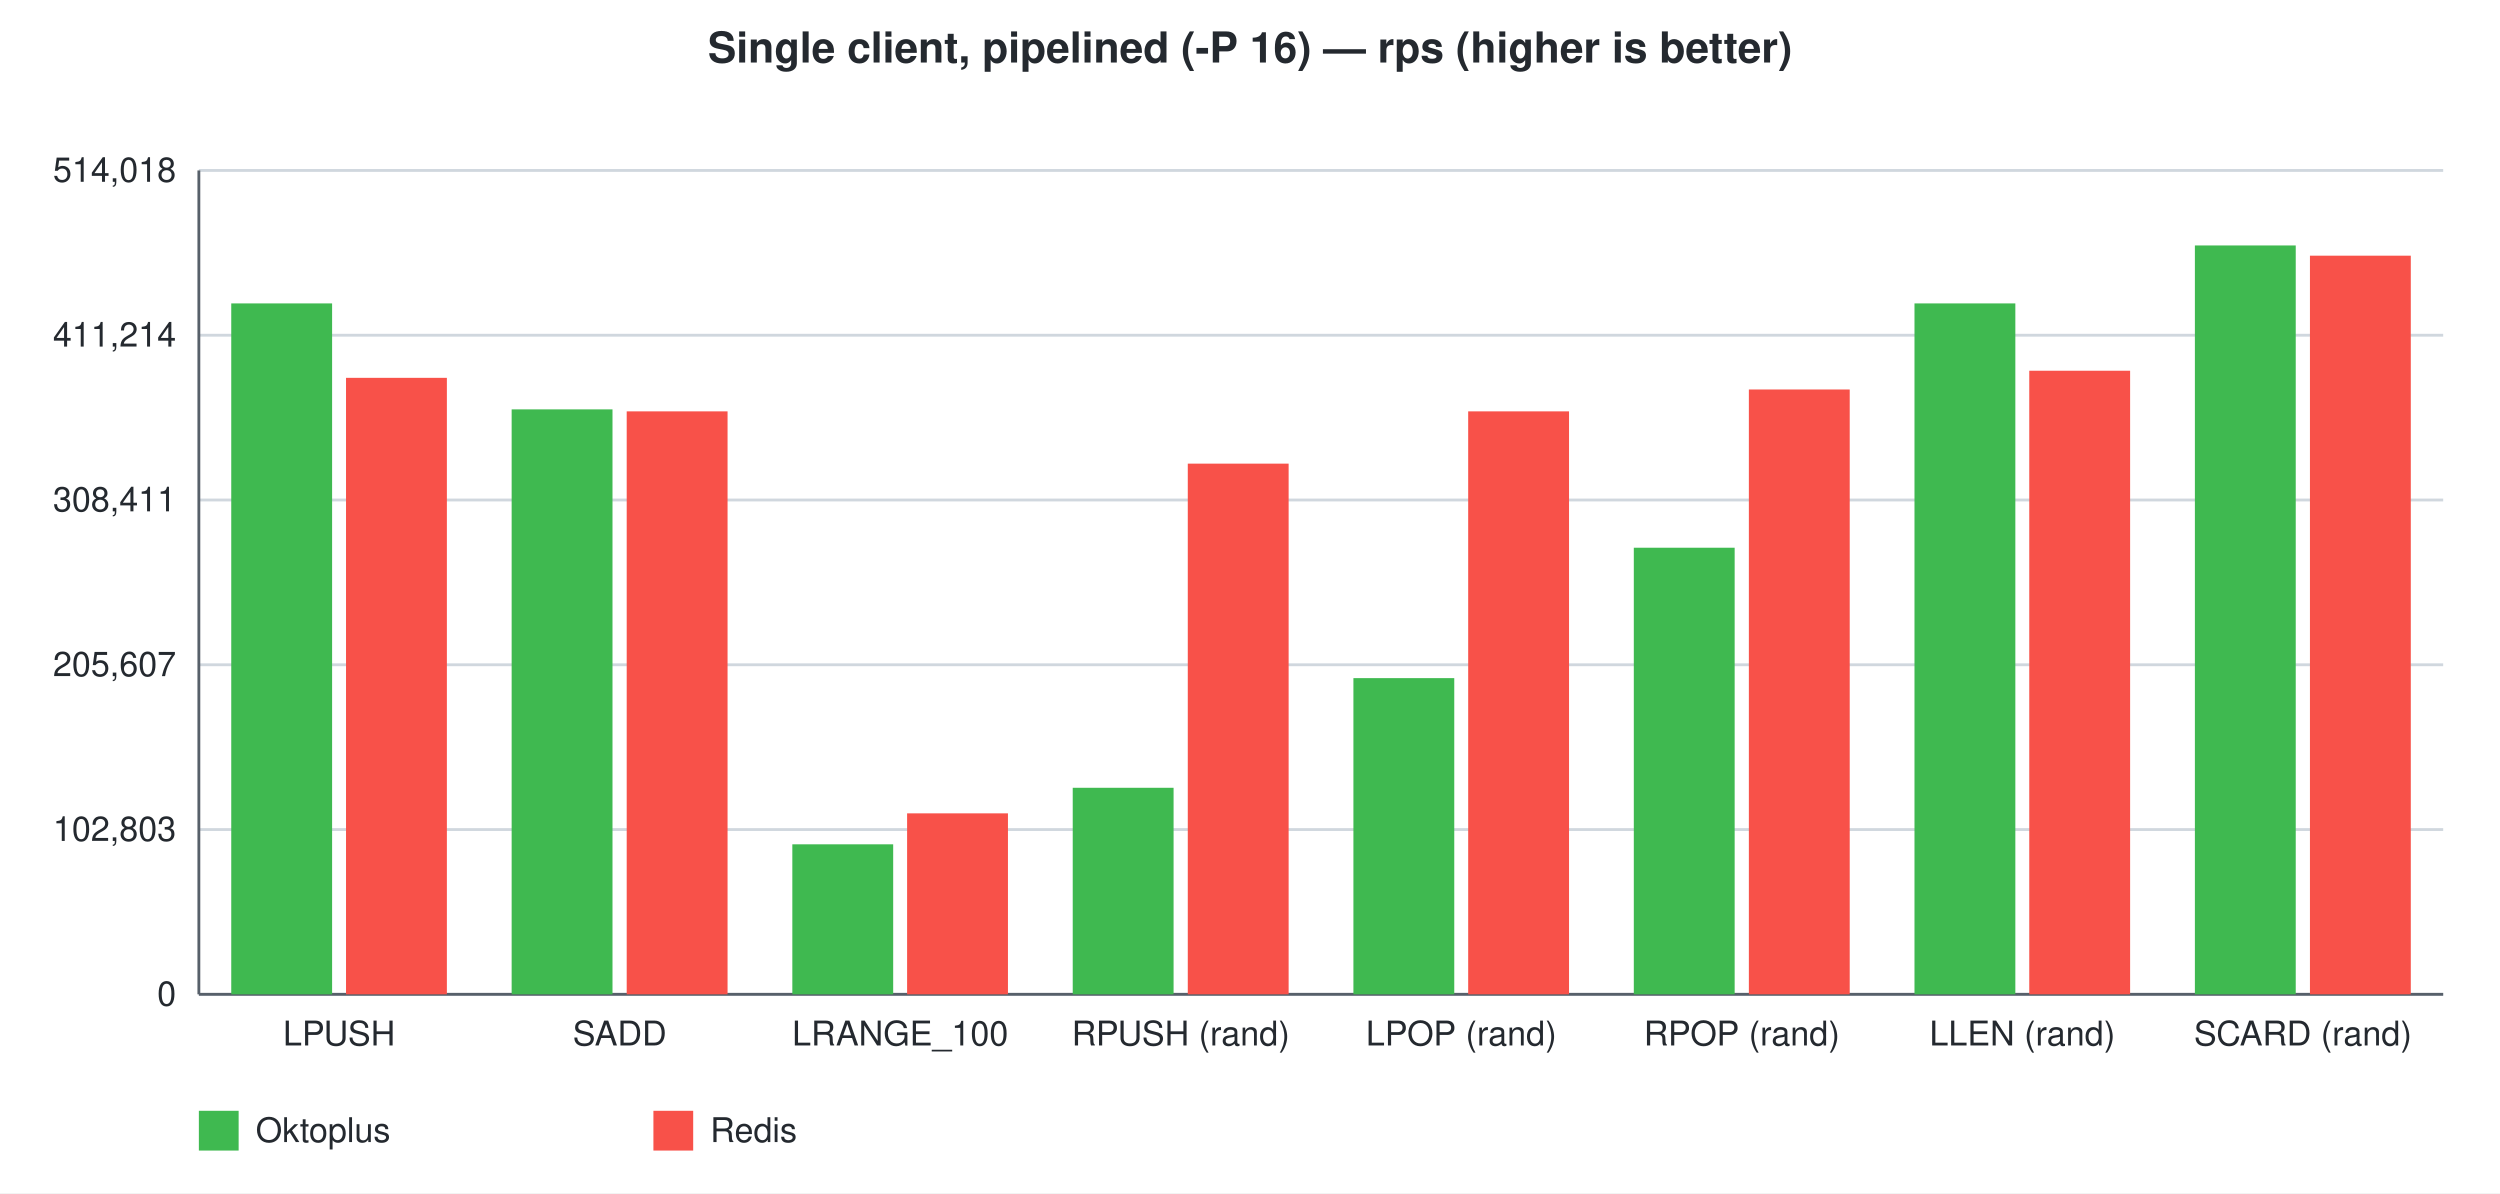
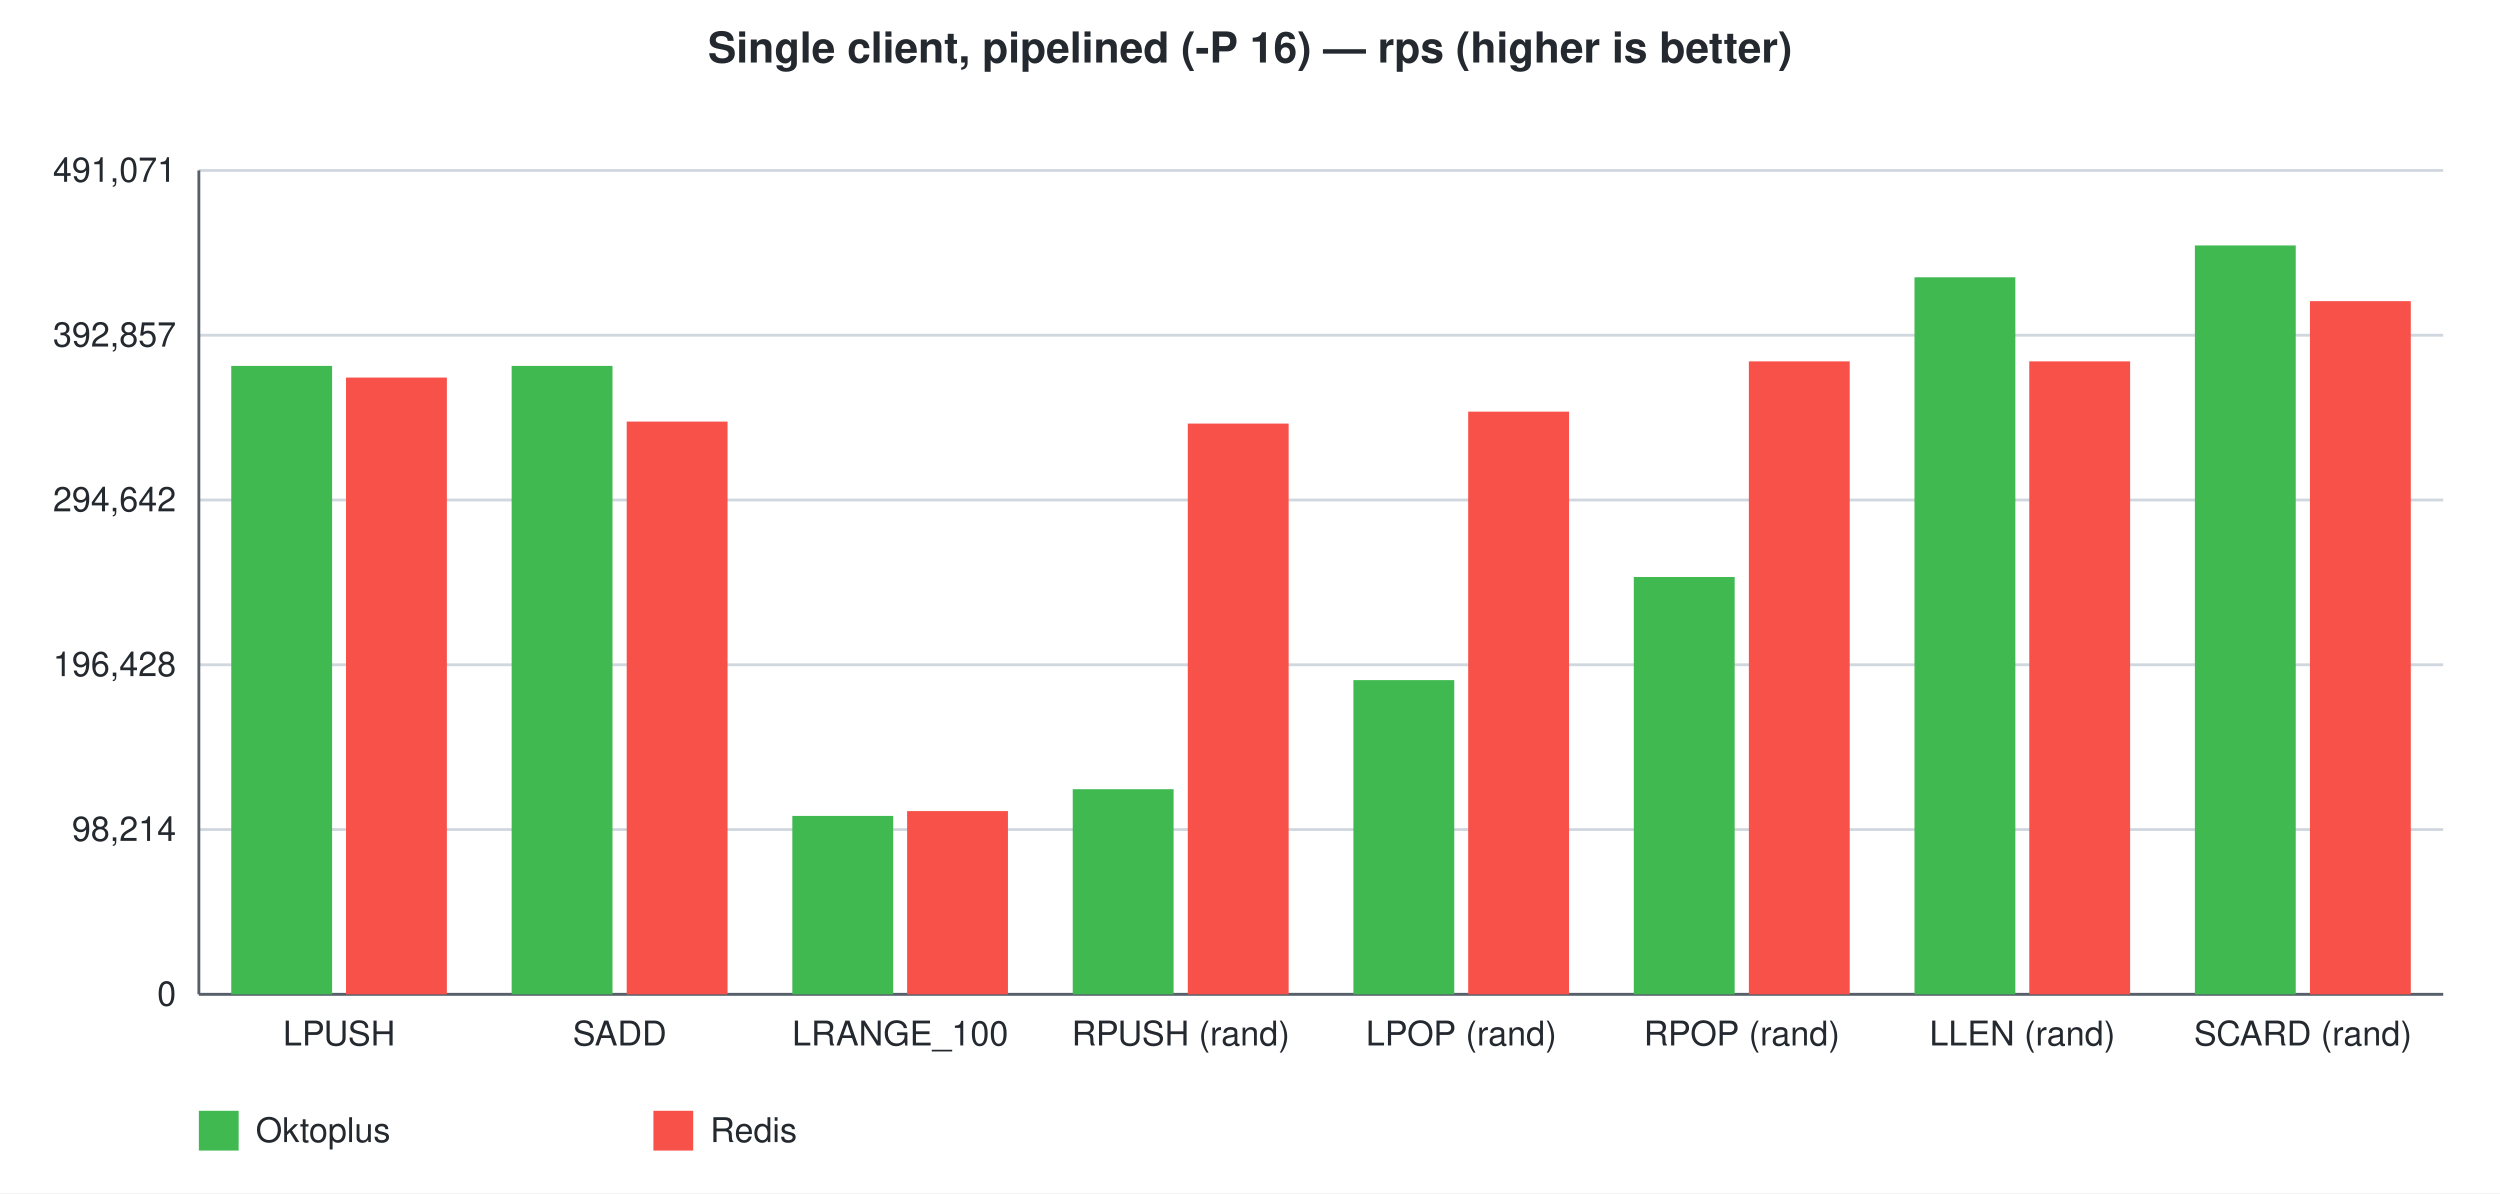
<svg xmlns="http://www.w3.org/2000/svg" width="880" height="420" viewBox="0 0 880 420" font-family="-apple-system, Segoe UI, Helvetica, Arial, sans-serif" font-size="12">
  <rect width="880" height="420" fill="#ffffff" />
  <text x="440.0" y="22" text-anchor="middle" fill="#24292f" font-size="15" font-weight="600">Single client, pipelined (-P 16) — rps (higher is better)</text>
  <line x1="70" y1="350.0" x2="860" y2="350.0" stroke="#d0d7de" stroke-width="1" />
  <text x="62" y="354.0" text-anchor="end" fill="#24292f">0</text>
  <line x1="70" y1="292.0" x2="860" y2="292.0" stroke="#d0d7de" stroke-width="1" />
-   <text x="62" y="296.0" text-anchor="end" fill="#24292f">102,803</text>
+   <text x="62" y="296.0" text-anchor="end" fill="#24292f">98,214</text>
  <line x1="70" y1="234.0" x2="860" y2="234.0" stroke="#d0d7de" stroke-width="1" />
-   <text x="62" y="238.0" text-anchor="end" fill="#24292f">205,607</text>
+   <text x="62" y="238.0" text-anchor="end" fill="#24292f">196,428</text>
  <line x1="70" y1="176.0" x2="860" y2="176.0" stroke="#d0d7de" stroke-width="1" />
-   <text x="62" y="180.0" text-anchor="end" fill="#24292f">308,411</text>
-   <line x1="70" y1="118" x2="860" y2="118" stroke="#d0d7de" stroke-width="1" />
-   <text x="62" y="122" text-anchor="end" fill="#24292f">411,214</text>
-   <line x1="70" y1="60" x2="860" y2="60" stroke="#d0d7de" stroke-width="1" />
-   <text x="62" y="64" text-anchor="end" fill="#24292f">514,018</text>
+   <text x="62" y="180.0" text-anchor="end" fill="#24292f">294,642</text>
+   <line x1="70" y1="118.0" x2="860" y2="118.0" stroke="#d0d7de" stroke-width="1" />
+   <text x="62" y="122.0" text-anchor="end" fill="#24292f">392,857</text>
+   <line x1="70" y1="60.0" x2="860" y2="60.0" stroke="#d0d7de" stroke-width="1" />
+   <text x="62" y="64.0" text-anchor="end" fill="#24292f">491,071</text>
  <line x1="70" y1="60" x2="70" y2="350" stroke="#57606a" stroke-width="1" />
  <line x1="70" y1="350" x2="860" y2="350" stroke="#57606a" stroke-width="1" />
  <text x="119.375" y="368" text-anchor="middle" fill="#24292f">LPUSH</text>
-   <rect x="81.4" y="106.8" width="35.5" height="243.2" fill="#3fb950" />
-   <rect x="121.8" y="133.0" width="35.5" height="217.0" fill="#f85149" />
+   <rect x="81.4" y="128.8" width="35.5" height="221.2" fill="#3fb950" />
+   <rect x="121.8" y="132.9" width="35.5" height="217.1" fill="#f85149" />
  <text x="218.125" y="368" text-anchor="middle" fill="#24292f">SADD</text>
-   <rect x="180.1" y="144.1" width="35.5" height="205.9" fill="#3fb950" />
-   <rect x="220.6" y="144.8" width="35.5" height="205.2" fill="#f85149" />
+   <rect x="180.1" y="128.8" width="35.5" height="221.2" fill="#3fb950" />
+   <rect x="220.6" y="148.4" width="35.5" height="201.6" fill="#f85149" />
  <text x="316.875" y="368" text-anchor="middle" fill="#24292f">LRANGE_100</text>
-   <rect x="278.9" y="297.2" width="35.5" height="52.8" fill="#3fb950" />
-   <rect x="319.3" y="286.3" width="35.5" height="63.7" fill="#f85149" />
+   <rect x="278.9" y="287.2" width="35.5" height="62.8" fill="#3fb950" />
+   <rect x="319.3" y="285.5" width="35.5" height="64.5" fill="#f85149" />
  <text x="415.625" y="368" text-anchor="middle" fill="#24292f">RPUSH (rand)</text>
-   <rect x="377.6" y="277.3" width="35.5" height="72.7" fill="#3fb950" />
-   <rect x="418.1" y="163.2" width="35.5" height="186.8" fill="#f85149" />
+   <rect x="377.6" y="277.8" width="35.5" height="72.2" fill="#3fb950" />
+   <rect x="418.1" y="149.1" width="35.5" height="200.9" fill="#f85149" />
  <text x="514.375" y="368" text-anchor="middle" fill="#24292f">LPOP (rand)</text>
-   <rect x="476.4" y="238.7" width="35.5" height="111.3" fill="#3fb950" />
-   <rect x="516.8" y="144.8" width="35.5" height="205.2" fill="#f85149" />
+   <rect x="476.4" y="239.4" width="35.5" height="110.6" fill="#3fb950" />
+   <rect x="516.8" y="144.9" width="35.5" height="205.1" fill="#f85149" />
  <text x="613.125" y="368" text-anchor="middle" fill="#24292f">RPOP (rand)</text>
-   <rect x="575.1" y="192.8" width="35.5" height="157.2" fill="#3fb950" />
-   <rect x="615.6" y="137.1" width="35.5" height="212.9" fill="#f85149" />
+   <rect x="575.1" y="203.1" width="35.5" height="146.9" fill="#3fb950" />
+   <rect x="615.6" y="127.2" width="35.5" height="222.8" fill="#f85149" />
  <text x="711.875" y="368" text-anchor="middle" fill="#24292f">LLEN (rand)</text>
-   <rect x="673.9" y="106.8" width="35.5" height="243.2" fill="#3fb950" />
-   <rect x="714.3" y="130.5" width="35.5" height="219.5" fill="#f85149" />
+   <rect x="673.9" y="97.6" width="35.5" height="252.4" fill="#3fb950" />
+   <rect x="714.3" y="127.2" width="35.5" height="222.8" fill="#f85149" />
  <text x="810.625" y="368" text-anchor="middle" fill="#24292f">SCARD (rand)</text>
  <rect x="772.6" y="86.4" width="35.5" height="263.6" fill="#3fb950" />
-   <rect x="813.1" y="90.0" width="35.5" height="260.0" fill="#f85149" />
+   <rect x="813.1" y="106.0" width="35.5" height="244.0" fill="#f85149" />
  <rect x="70" y="391" width="14" height="14" fill="#3fb950" />
  <text x="90" y="402" fill="#24292f">Oktoplus</text>
  <rect x="230" y="391" width="14" height="14" fill="#f85149" />
  <text x="250" y="402" fill="#24292f">Redis</text>
</svg>
